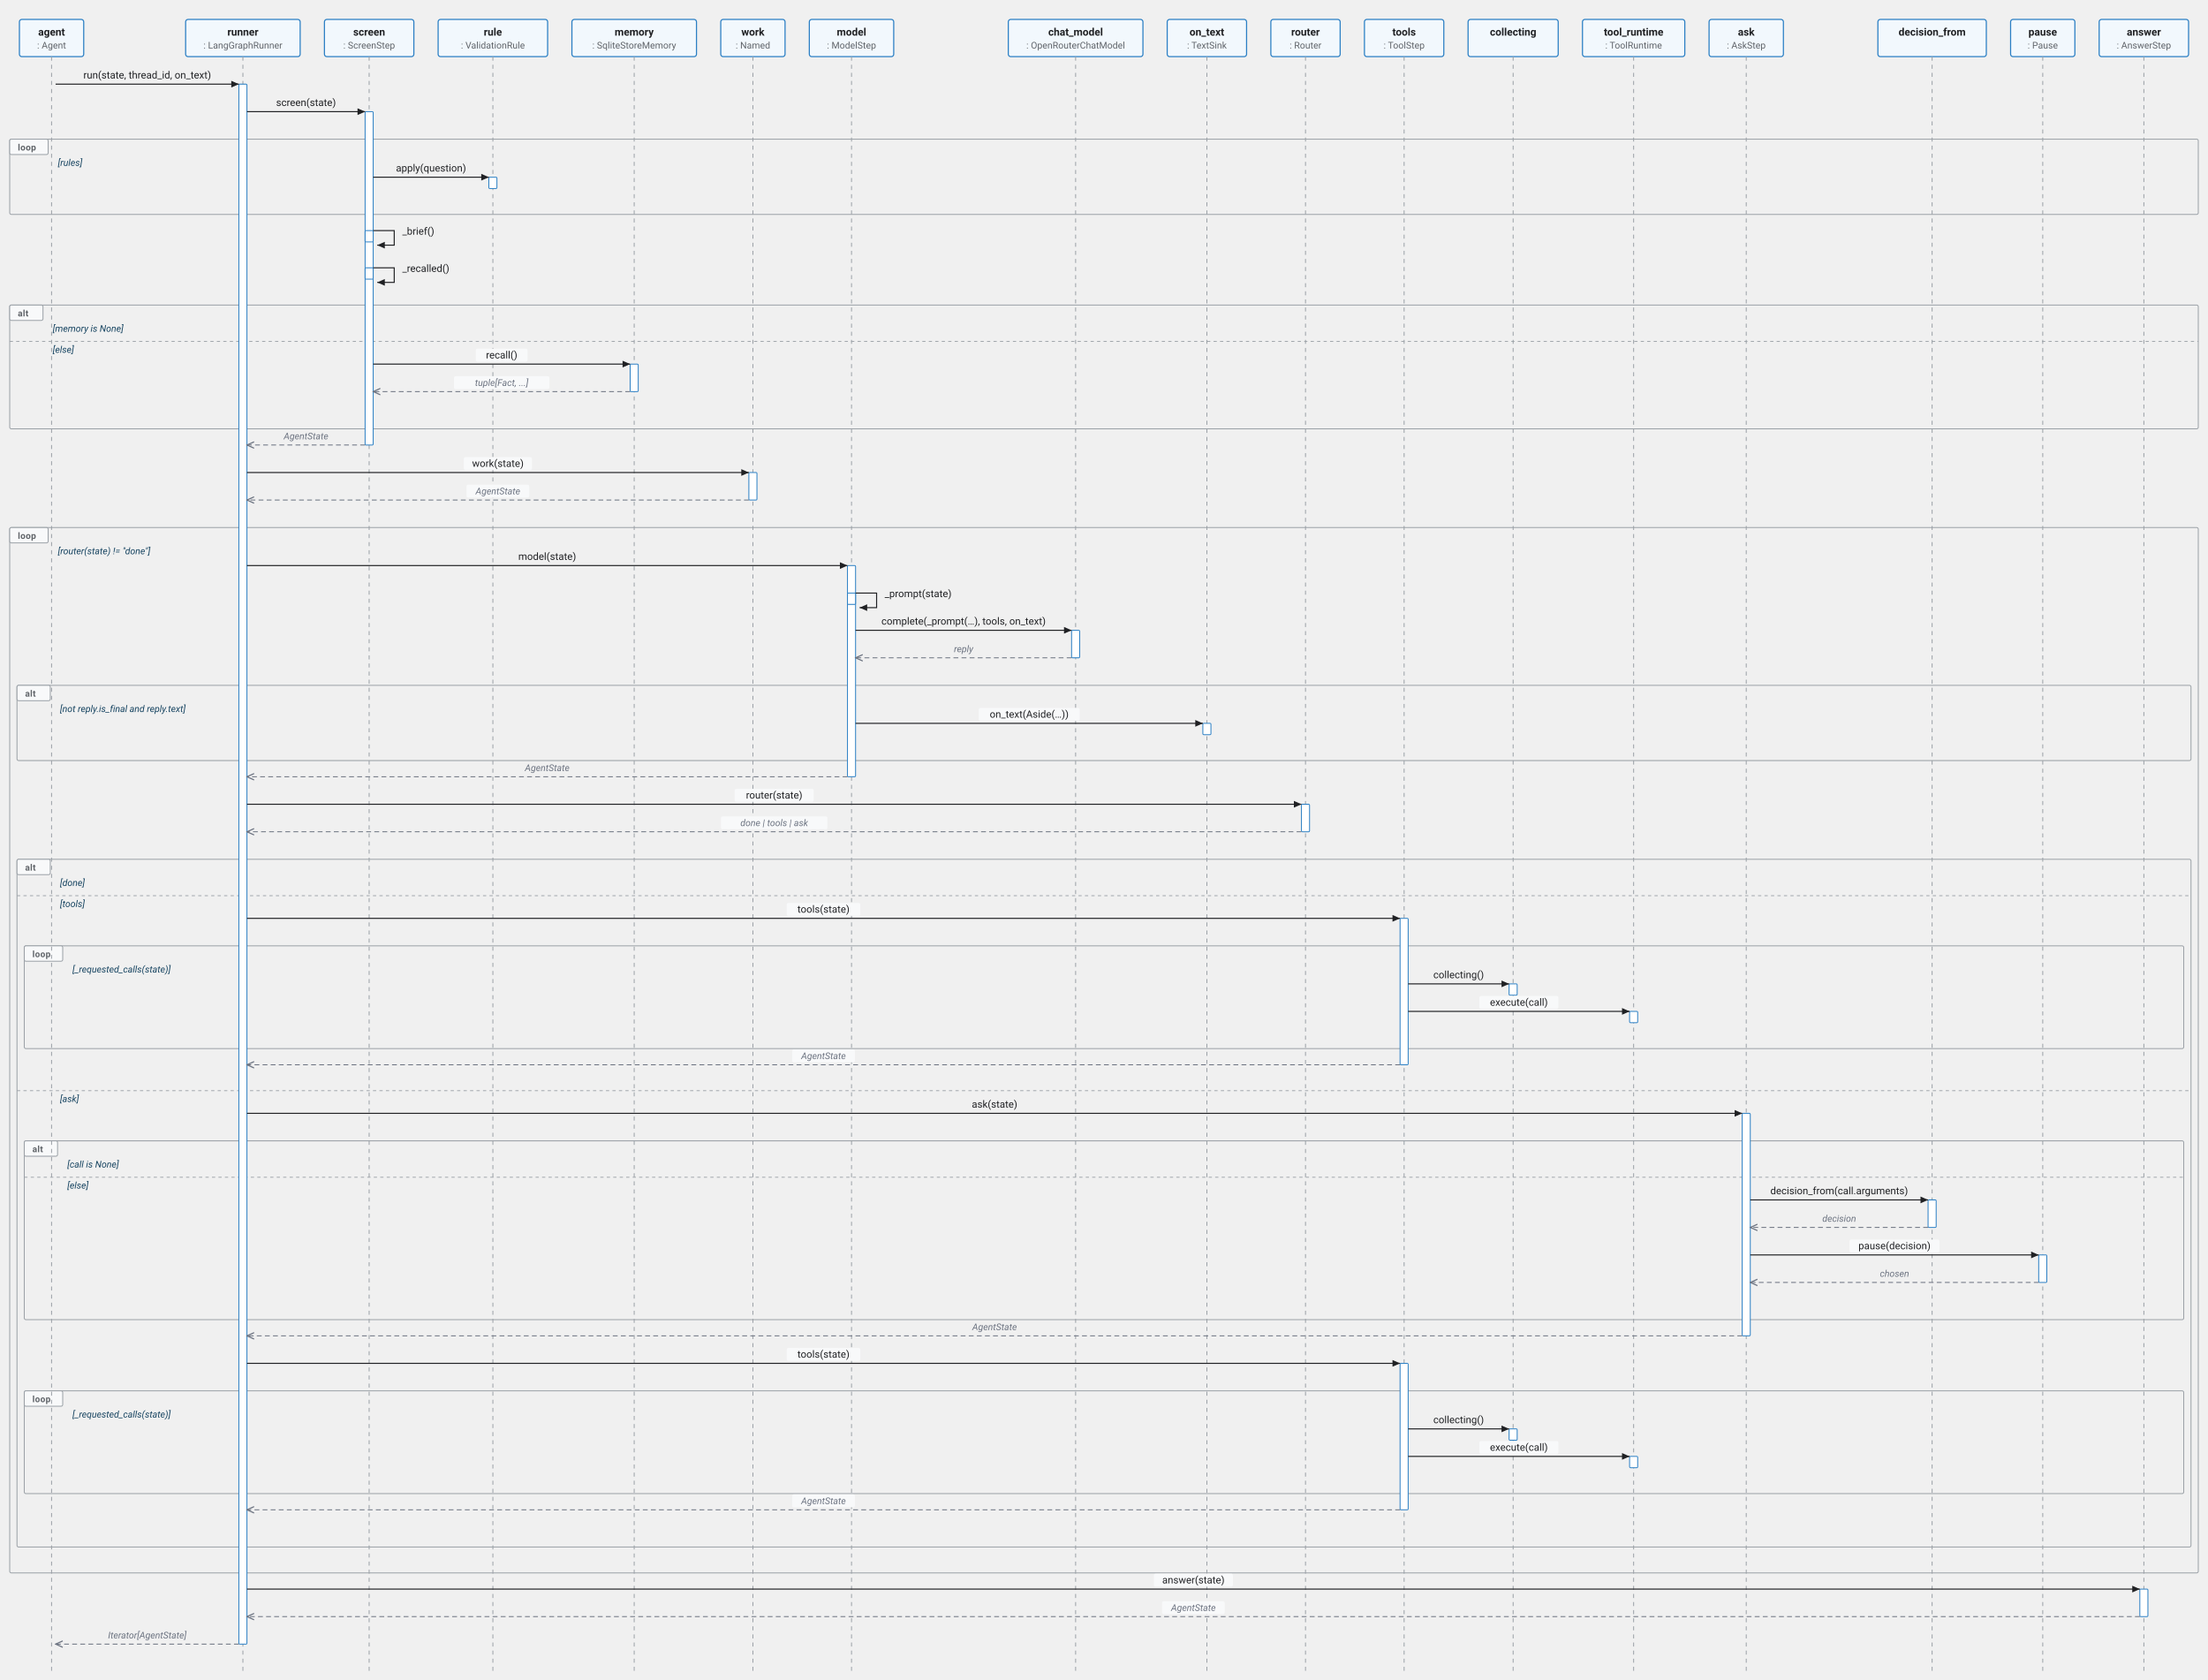
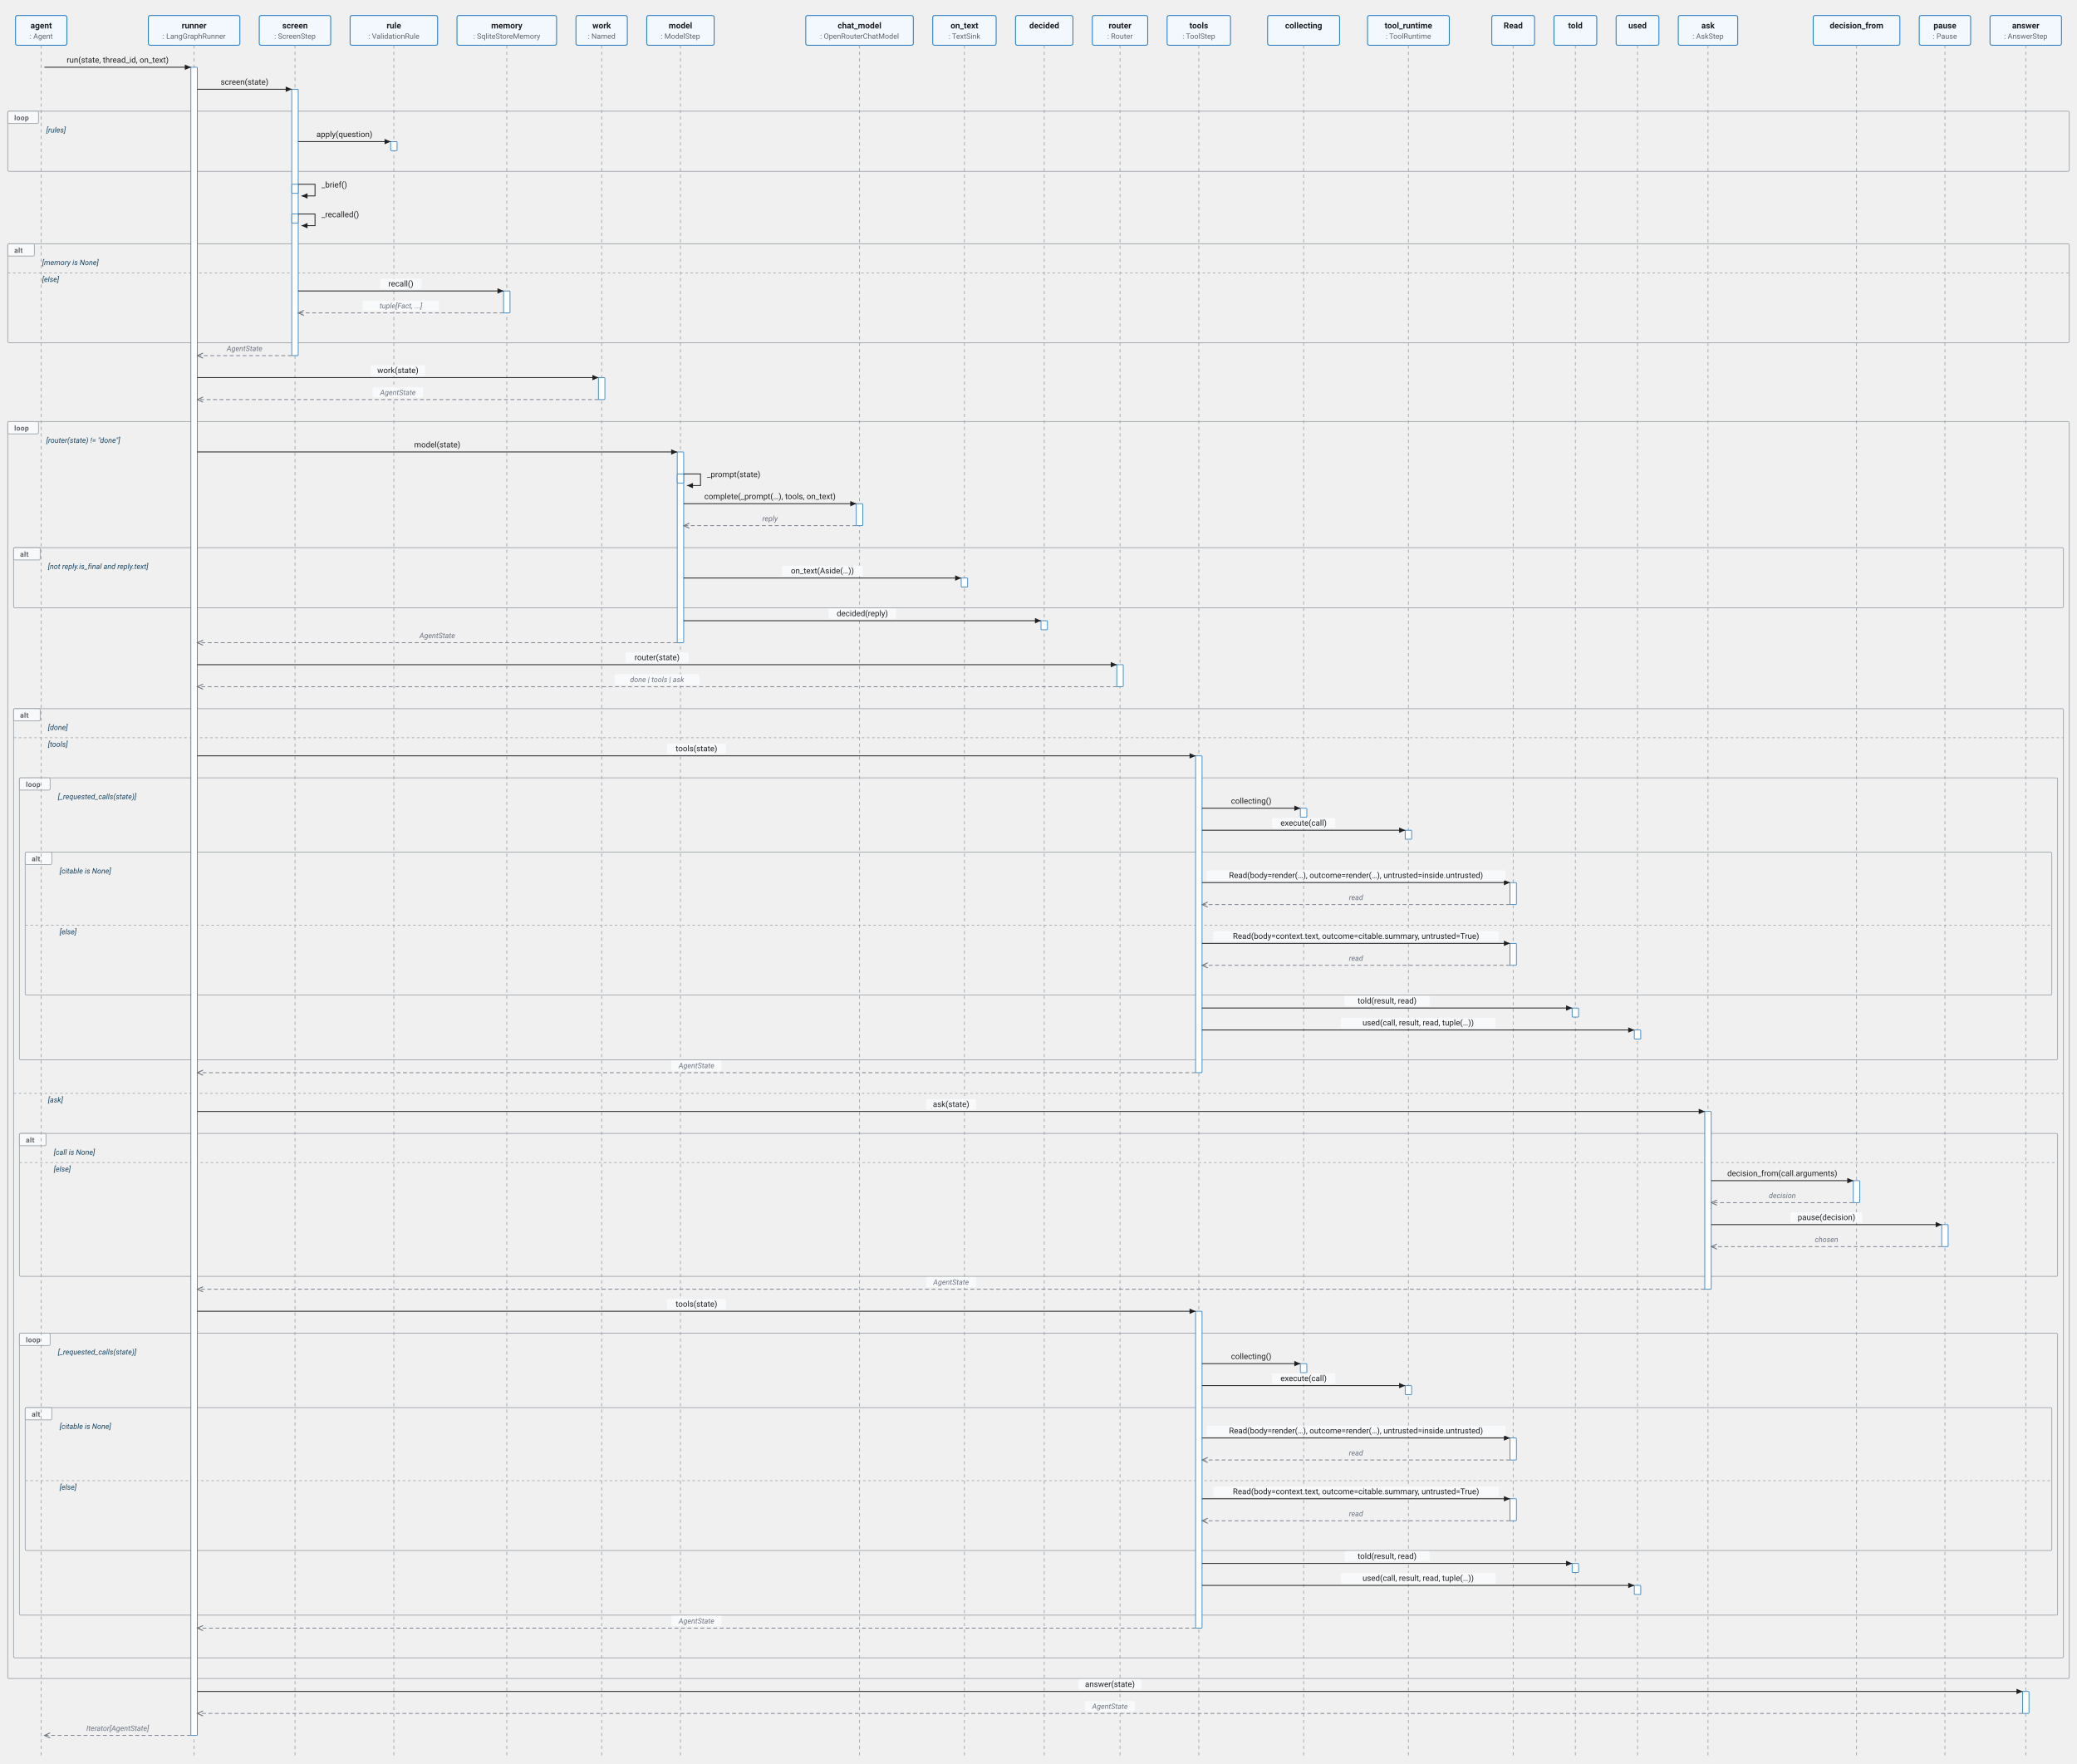
- <svg xmlns="http://www.w3.org/2000/svg" viewBox="0 0 2729.18 2076" width="2729.18" height="2076" role="img" aria-label="A UML sequence diagram of round: 22 messages between agent: Agent, runner: LangGraphRunner, screen: ScreenStep, rule: ValidationRule, memory: SqliteStoreMemory, work: Named, model: ModelStep, chat_model: OpenRouterChatModel, on_text: TextSink, router: Router, tools: ToolStep, collecting, tool_runtime: ToolRuntime, ask: AskStep, decision_from, pause: Pause, answer: AnswerStep. Generated by scripts/gen_session_maps.py.">
+ <svg xmlns="http://www.w3.org/2000/svg" viewBox="0 0 3212.68 2728" width="3212.68" height="2728" role="img" aria-label="A UML sequence diagram of round: 31 messages between agent: Agent, runner: LangGraphRunner, screen: ScreenStep, rule: ValidationRule, memory: SqliteStoreMemory, work: Named, model: ModelStep, chat_model: OpenRouterChatModel, on_text: TextSink, decided, router: Router, tools: ToolStep, collecting, tool_runtime: ToolRuntime, Read, told, used, ask: AskStep, decision_from, pause: Pause, answer: AnswerStep. Generated by scripts/gen_session_maps.py.">
  <style>
    text { font: 13px/1.4 -apple-system, "Segoe UI", Roboto, sans-serif; fill: #202124 }
    .role { font-weight: 600 }
    .kind { font-size: 11.5px; fill: #5f6368 }
    .head { fill: #f2f8fd; stroke: #2b7fc4; stroke-width: 1.4 }
    .life { stroke: #9aa0a6; stroke-width: 1.1; stroke-dasharray: 5 5 }
    .bar { fill: #ffffff; stroke: #2b7fc4; stroke-width: 1.1 }
    .send { stroke: #202124; stroke-width: 1.3; fill: none; marker-end: url(#sent) }
    .back { stroke: #6b7280; stroke-width: 1.1; fill: none;
            stroke-dasharray: 6 4; marker-end: url(#answered) }
    .said { font-size: 12.5px }
    .sheet { fill: #f8f9fa; stroke: none }
    .answer { font-size: 11.5px; fill: #6b7280; font-style: italic }
    .frame { fill: none; stroke: #9aa0a6; stroke-width: 1.1 }
    .tab { fill: #f8f9fa; stroke: #9aa0a6; stroke-width: 1.1 }
    .operator { font-size: 11px; font-weight: 600; fill: #5f6368;
                letter-spacing: .03em }
    .guard { font-size: 11.5px; fill: #14425f; font-style: italic }
    .split { stroke: #9aa0a6; stroke-width: 1; stroke-dasharray: 4 4; fill: none }
    @media (prefers-color-scheme: dark) {
      text { fill: #e8eaed }
      .kind { fill: #9aa0a6 }
      .head { fill: #10283a; stroke: #6fb6ea }
      .bar { fill: #303134; stroke: #6fb6ea }
      .send { stroke: #e8eaed }
      .sheet { fill: #2b2c2f }
      .back { stroke: #bdc1c6 }
      .answer { fill: #bdc1c6 }
      .frame, .split { stroke: #bdc1c6 }
      .tab { fill: #2b2c2f; stroke: #bdc1c6 }
      .operator { fill: #bdc1c6 }
      .guard { fill: #cfe6f7 }
    }
  </style>
  <defs>
    <marker id="sent" viewBox="0 0 10 10" refX="9" refY="5" markerWidth="8" markerHeight="8" orient="auto-start-reverse">
      <path d="M 0 1 L 9 5 L 0 9 z" fill="context-stroke" />
    </marker>
    <marker id="answered" viewBox="0 0 10 10" refX="9" refY="5" markerWidth="9" markerHeight="9" orient="auto-start-reverse">
      <path d="M 0 1 L 9 5 L 0 9" fill="none" stroke="context-stroke" stroke-width="1.4" />
    </marker>
  </defs>
-   <rect x="12" y="172" width="2705.18" height="93" rx="2" class="frame" />
+   <rect x="12" y="172" width="3188.68" height="93" rx="2" class="frame" />
  <rect x="12" y="172" width="47.52" height="19" rx="2" class="tab" />
  <text x="22" y="186" class="operator" text-anchor="start">loop</text>
  <text x="71.52" y="205" class="guard" text-anchor="start">[rules]</text>
-   <rect x="12" y="377" width="2705.18" height="153" rx="2" class="frame" />
+   <rect x="12" y="377" width="3188.68" height="153" rx="2" class="frame" />
  <rect x="12" y="377" width="41.14" height="19" rx="2" class="tab" />
  <text x="22" y="391" class="operator" text-anchor="start">alt</text>
  <text x="65.14" y="410" class="guard" text-anchor="start">[memory is None]</text>
-   <path d="M 12 422 L 2717.18 422" class="split" />
+   <path d="M 12 422 L 3200.68 422" class="split" />
  <text x="65.14" y="436" class="guard" text-anchor="start">[else]</text>
-   <rect x="21" y="847" width="2687.18" height="93" rx="2" class="frame" />
+   <rect x="21" y="847" width="3170.68" height="93" rx="2" class="frame" />
  <rect x="21" y="847" width="41.14" height="19" rx="2" class="tab" />
  <text x="31" y="861" class="operator" text-anchor="start">alt</text>
  <text x="74.14" y="880" class="guard" text-anchor="start">[not reply.is_final and reply.text]</text>
-   <rect x="30" y="1169" width="2669.18" height="127" rx="2" class="frame" />
-   <rect x="30" y="1169" width="47.52" height="19" rx="2" class="tab" />
-   <text x="40" y="1183" class="operator" text-anchor="start">loop</text>
-   <text x="89.52" y="1202" class="guard" text-anchor="start">[_requested_calls(state)]</text>
-   <rect x="30" y="1410" width="2669.18" height="221" rx="2" class="frame" />
-   <rect x="30" y="1410" width="41.14" height="19" rx="2" class="tab" />
-   <text x="40" y="1424" class="operator" text-anchor="start">alt</text>
-   <text x="83.14" y="1443" class="guard" text-anchor="start">[call is None]</text>
-   <path d="M 30 1455 L 2699.18 1455" class="split" />
-   <text x="83.14" y="1469" class="guard" text-anchor="start">[else]</text>
-   <rect x="30" y="1719" width="2669.18" height="127" rx="2" class="frame" />
-   <rect x="30" y="1719" width="47.52" height="19" rx="2" class="tab" />
-   <text x="40" y="1733" class="operator" text-anchor="start">loop</text>
-   <text x="89.52" y="1752" class="guard" text-anchor="start">[_requested_calls(state)]</text>
-   <rect x="21" y="1062" width="2687.18" height="850" rx="2" class="frame" />
-   <rect x="21" y="1062" width="41.14" height="19" rx="2" class="tab" />
-   <text x="31" y="1076" class="operator" text-anchor="start">alt</text>
-   <text x="74.14" y="1095" class="guard" text-anchor="start">[done]</text>
-   <path d="M 21 1107 L 2708.18 1107" class="split" />
-   <text x="74.14" y="1121" class="guard" text-anchor="start">[tools]</text>
-   <path d="M 21 1348 L 2708.18 1348" class="split" />
-   <text x="74.14" y="1362" class="guard" text-anchor="start">[ask]</text>
-   <rect x="12" y="652" width="2705.18" height="1292" rx="2" class="frame" />
+   <rect x="39" y="1318" width="3134.68" height="221" rx="2" class="frame" />
+   <rect x="39" y="1318" width="41.14" height="19" rx="2" class="tab" />
+   <text x="49" y="1332" class="operator" text-anchor="start">alt</text>
+   <text x="92.14" y="1351" class="guard" text-anchor="start">[citable is None]</text>
+   <path d="M 39 1431 L 3173.68 1431" class="split" />
+   <text x="92.14" y="1445" class="guard" text-anchor="start">[else]</text>
+   <rect x="30" y="1203" width="3152.68" height="436" rx="2" class="frame" />
+   <rect x="30" y="1203" width="47.52" height="19" rx="2" class="tab" />
+   <text x="40" y="1217" class="operator" text-anchor="start">loop</text>
+   <text x="89.52" y="1236" class="guard" text-anchor="start">[_requested_calls(state)]</text>
+   <rect x="30" y="1753" width="3152.68" height="221" rx="2" class="frame" />
+   <rect x="30" y="1753" width="41.14" height="19" rx="2" class="tab" />
+   <text x="40" y="1767" class="operator" text-anchor="start">alt</text>
+   <text x="83.14" y="1786" class="guard" text-anchor="start">[call is None]</text>
+   <path d="M 30 1798 L 3182.68 1798" class="split" />
+   <text x="83.14" y="1812" class="guard" text-anchor="start">[else]</text>
+   <rect x="39" y="2177" width="3134.68" height="221" rx="2" class="frame" />
+   <rect x="39" y="2177" width="41.14" height="19" rx="2" class="tab" />
+   <text x="49" y="2191" class="operator" text-anchor="start">alt</text>
+   <text x="92.14" y="2210" class="guard" text-anchor="start">[citable is None]</text>
+   <path d="M 39 2290 L 3173.68 2290" class="split" />
+   <text x="92.14" y="2304" class="guard" text-anchor="start">[else]</text>
+   <rect x="30" y="2062" width="3152.68" height="436" rx="2" class="frame" />
+   <rect x="30" y="2062" width="47.52" height="19" rx="2" class="tab" />
+   <text x="40" y="2076" class="operator" text-anchor="start">loop</text>
+   <text x="89.52" y="2095" class="guard" text-anchor="start">[_requested_calls(state)]</text>
+   <rect x="21" y="1096" width="3170.68" height="1468" rx="2" class="frame" />
+   <rect x="21" y="1096" width="41.14" height="19" rx="2" class="tab" />
+   <text x="31" y="1110" class="operator" text-anchor="start">alt</text>
+   <text x="74.14" y="1129" class="guard" text-anchor="start">[done]</text>
+   <path d="M 21 1141 L 3191.68 1141" class="split" />
+   <text x="74.14" y="1155" class="guard" text-anchor="start">[tools]</text>
+   <path d="M 21 1691 L 3191.68 1691" class="split" />
+   <text x="74.14" y="1705" class="guard" text-anchor="start">[ask]</text>
+   <rect x="12" y="652" width="3188.68" height="1944" rx="2" class="frame" />
  <rect x="12" y="652" width="47.52" height="19" rx="2" class="tab" />
  <text x="22" y="666" class="operator" text-anchor="start">loop</text>
  <text x="71.52" y="685" class="guard" text-anchor="start">[router(state) != "done"]</text>
  <rect x="24" y="24" width="79.47" height="46" rx="3" class="head" />
  <text x="63.735" y="44" class="role" text-anchor="middle">agent</text>
  <text x="63.735" y="60" class="kind" text-anchor="middle">: Agent</text>
-   <path d="M 63.735 70 L 63.735 2066" class="life" />
+   <path d="M 63.735 70 L 63.735 2718" class="life" />
  <rect x="229.45" y="24" width="141.57" height="46" rx="3" class="head" />
  <text x="300.235" y="44" class="role" text-anchor="middle">runner</text>
  <text x="300.235" y="60" class="kind" text-anchor="middle">: LangGraphRunner</text>
-   <path d="M 300.235 70 L 300.235 2066" class="life" />
+   <path d="M 300.235 70 L 300.235 2718" class="life" />
  <rect x="401.02" y="24" width="110.52" height="46" rx="3" class="head" />
  <text x="456.28" y="44" class="role" text-anchor="middle">screen</text>
  <text x="456.28" y="60" class="kind" text-anchor="middle">: ScreenStep</text>
-   <path d="M 456.28 70 L 456.28 2066" class="life" />
+   <path d="M 456.28 70 L 456.28 2718" class="life" />
  <rect x="541.54" y="24" width="135.36" height="46" rx="3" class="head" />
  <text x="609.22" y="44" class="role" text-anchor="middle">rule</text>
  <text x="609.22" y="60" class="kind" text-anchor="middle">: ValidationRule</text>
-   <path d="M 609.22 70 L 609.22 2066" class="life" />
+   <path d="M 609.22 70 L 609.22 2718" class="life" />
  <rect x="706.9" y="24" width="153.99" height="46" rx="3" class="head" />
  <text x="783.895" y="44" class="role" text-anchor="middle">memory</text>
  <text x="783.895" y="60" class="kind" text-anchor="middle">: SqliteStoreMemory</text>
-   <path d="M 783.895 70 L 783.895 2066" class="life" />
+   <path d="M 783.895 70 L 783.895 2718" class="life" />
  <rect x="890.89" y="24" width="79.47" height="46" rx="3" class="head" />
  <text x="930.625" y="44" class="role" text-anchor="middle">work</text>
  <text x="930.625" y="60" class="kind" text-anchor="middle">: Named</text>
-   <path d="M 930.625 70 L 930.625 2066" class="life" />
+   <path d="M 930.625 70 L 930.625 2718" class="life" />
  <rect x="1000.36" y="24" width="104.31" height="46" rx="3" class="head" />
  <text x="1052.52" y="44" class="role" text-anchor="middle">model</text>
  <text x="1052.52" y="60" class="kind" text-anchor="middle">: ModelStep</text>
-   <path d="M 1052.52 70 L 1052.52 2066" class="life" />
+   <path d="M 1052.52 70 L 1052.52 2718" class="life" />
  <rect x="1246.31" y="24" width="166.41" height="46" rx="3" class="head" />
  <text x="1329.52" y="44" class="role" text-anchor="middle">chat_model</text>
  <text x="1329.52" y="60" class="kind" text-anchor="middle">: OpenRouterChatModel</text>
-   <path d="M 1329.52 70 L 1329.52 2066" class="life" />
+   <path d="M 1329.52 70 L 1329.52 2718" class="life" />
  <rect x="1442.72" y="24" width="98.1" height="46" rx="3" class="head" />
  <text x="1491.77" y="44" class="role" text-anchor="middle">on_text</text>
  <text x="1491.77" y="60" class="kind" text-anchor="middle">: TextSink</text>
-   <path d="M 1491.77 70 L 1491.77 2066" class="life" />
-   <rect x="1570.82" y="24" width="85.68" height="46" rx="3" class="head" />
-   <text x="1613.66" y="44" class="role" text-anchor="middle">router</text>
-   <text x="1613.66" y="60" class="kind" text-anchor="middle">: Router</text>
-   <path d="M 1613.66 70 L 1613.66 2066" class="life" />
-   <rect x="1686.5" y="24" width="98.1" height="46" rx="3" class="head" />
-   <text x="1735.55" y="44" class="role" text-anchor="middle">tools</text>
-   <text x="1735.55" y="60" class="kind" text-anchor="middle">: ToolStep</text>
-   <path d="M 1735.55 70 L 1735.55 2066" class="life" />
-   <rect x="1814.6" y="24" width="111.4" height="46" rx="3" class="head" />
-   <text x="1870.3" y="44" class="role" text-anchor="middle">collecting</text>
-   <path d="M 1870.3 70 L 1870.3 2066" class="life" />
-   <rect x="1956" y="24" width="126.48" height="46" rx="3" class="head" />
-   <text x="2019.24" y="44" class="role" text-anchor="middle">tool_runtime</text>
-   <text x="2019.24" y="60" class="kind" text-anchor="middle">: ToolRuntime</text>
-   <path d="M 2019.24 70 L 2019.24 2066" class="life" />
-   <rect x="2112.48" y="24" width="91.89" height="46" rx="3" class="head" />
-   <text x="2158.43" y="44" class="role" text-anchor="middle">ask</text>
-   <text x="2158.43" y="60" class="kind" text-anchor="middle">: AskStep</text>
-   <path d="M 2158.43 70 L 2158.43 2066" class="life" />
-   <rect x="2321.16" y="24" width="134.02" height="46" rx="3" class="head" />
-   <text x="2388.18" y="44" class="role" text-anchor="middle">decision_from</text>
-   <path d="M 2388.18 70 L 2388.18 2066" class="life" />
-   <rect x="2485.18" y="24" width="79.47" height="46" rx="3" class="head" />
-   <text x="2524.92" y="44" class="role" text-anchor="middle">pause</text>
-   <text x="2524.92" y="60" class="kind" text-anchor="middle">: Pause</text>
-   <path d="M 2524.92 70 L 2524.92 2066" class="life" />
-   <rect x="2594.65" y="24" width="110.52" height="46" rx="3" class="head" />
-   <text x="2649.91" y="44" class="role" text-anchor="middle">answer</text>
-   <text x="2649.91" y="60" class="kind" text-anchor="middle">: AnswerStep</text>
-   <path d="M 2649.91 70 L 2649.91 2066" class="life" />
+   <path d="M 1491.77 70 L 1491.77 2718" class="life" />
+   <rect x="1570.82" y="24" width="88.78" height="46" rx="3" class="head" />
+   <text x="1615.21" y="44" class="role" text-anchor="middle">decided</text>
+   <path d="M 1615.21 70 L 1615.21 2718" class="life" />
+   <rect x="1689.6" y="24" width="85.68" height="46" rx="3" class="head" />
+   <text x="1732.44" y="44" class="role" text-anchor="middle">router</text>
+   <text x="1732.44" y="60" class="kind" text-anchor="middle">: Router</text>
+   <path d="M 1732.44 70 L 1732.44 2718" class="life" />
+   <rect x="1805.28" y="24" width="98.1" height="46" rx="3" class="head" />
+   <text x="1854.33" y="44" class="role" text-anchor="middle">tools</text>
+   <text x="1854.33" y="60" class="kind" text-anchor="middle">: ToolStep</text>
+   <path d="M 1854.33 70 L 1854.33 2718" class="life" />
+   <rect x="1960.71" y="24" width="111.4" height="46" rx="3" class="head" />
+   <text x="2016.41" y="44" class="role" text-anchor="middle">collecting</text>
+   <path d="M 2016.41 70 L 2016.41 2718" class="life" />
+   <rect x="2115.26" y="24" width="126.48" height="46" rx="3" class="head" />
+   <text x="2178.5" y="44" class="role" text-anchor="middle">tool_runtime</text>
+   <text x="2178.5" y="60" class="kind" text-anchor="middle">: ToolRuntime</text>
+   <path d="M 2178.5 70 L 2178.5 2718" class="life" />
+   <rect x="2307.5" y="24" width="66.16" height="46" rx="3" class="head" />
+   <text x="2340.58" y="44" class="role" text-anchor="middle">Read</text>
+   <path d="M 2340.58 70 L 2340.58 2718" class="life" />
+   <rect x="2403.66" y="24" width="66.16" height="46" rx="3" class="head" />
+   <text x="2436.74" y="44" class="role" text-anchor="middle">told</text>
+   <path d="M 2436.74 70 L 2436.74 2718" class="life" />
+   <rect x="2499.82" y="24" width="66.16" height="46" rx="3" class="head" />
+   <text x="2532.9" y="44" class="role" text-anchor="middle">used</text>
+   <path d="M 2532.9 70 L 2532.9 2718" class="life" />
+   <rect x="2595.98" y="24" width="91.89" height="46" rx="3" class="head" />
+   <text x="2641.93" y="44" class="role" text-anchor="middle">ask</text>
+   <text x="2641.93" y="60" class="kind" text-anchor="middle">: AskStep</text>
+   <path d="M 2641.93 70 L 2641.93 2718" class="life" />
+   <rect x="2804.66" y="24" width="134.02" height="46" rx="3" class="head" />
+   <text x="2871.68" y="44" class="role" text-anchor="middle">decision_from</text>
+   <path d="M 2871.68 70 L 2871.68 2718" class="life" />
+   <rect x="2968.68" y="24" width="79.47" height="46" rx="3" class="head" />
+   <text x="3008.42" y="44" class="role" text-anchor="middle">pause</text>
+   <text x="3008.42" y="60" class="kind" text-anchor="middle">: Pause</text>
+   <path d="M 3008.42 70 L 3008.42 2718" class="life" />
+   <rect x="3078.15" y="24" width="110.52" height="46" rx="3" class="head" />
+   <text x="3133.41" y="44" class="role" text-anchor="middle">answer</text>
+   <text x="3133.41" y="60" class="kind" text-anchor="middle">: AnswerStep</text>
+   <path d="M 3133.41 70 L 3133.41 2718" class="life" />
  <rect x="778.895" y="450" width="10" height="34" rx="1" class="bar" />
  <rect x="451.28" y="138" width="10" height="412" rx="1" class="bar" />
  <rect x="925.625" y="584" width="10" height="34" rx="1" class="bar" />
  <rect x="1324.52" y="779" width="10" height="34" rx="1" class="bar" />
-   <rect x="1047.52" y="699" width="10" height="261" rx="1" class="bar" />
-   <rect x="1608.66" y="994" width="10" height="34" rx="1" class="bar" />
-   <rect x="1730.55" y="1135" width="10" height="181" rx="1" class="bar" />
-   <rect x="2383.18" y="1483" width="10" height="34" rx="1" class="bar" />
-   <rect x="2519.92" y="1551" width="10" height="34" rx="1" class="bar" />
-   <rect x="2153.43" y="1376" width="10" height="275" rx="1" class="bar" />
-   <rect x="1730.55" y="1685" width="10" height="181" rx="1" class="bar" />
-   <rect x="2644.91" y="1964" width="10" height="34" rx="1" class="bar" />
-   <rect x="295.235" y="104" width="10" height="1928" rx="1" class="bar" />
+   <rect x="1047.52" y="699" width="10" height="295" rx="1" class="bar" />
+   <rect x="1727.44" y="1028" width="10" height="34" rx="1" class="bar" />
+   <rect x="2335.58" y="1365" width="10" height="34" rx="1" class="bar" />
+   <rect x="2335.58" y="1459" width="10" height="34" rx="1" class="bar" />
+   <rect x="1849.33" y="1169" width="10" height="490" rx="1" class="bar" />
+   <rect x="2866.68" y="1826" width="10" height="34" rx="1" class="bar" />
+   <rect x="3003.42" y="1894" width="10" height="34" rx="1" class="bar" />
+   <rect x="2636.93" y="1719" width="10" height="275" rx="1" class="bar" />
+   <rect x="2335.58" y="2224" width="10" height="34" rx="1" class="bar" />
+   <rect x="2335.58" y="2318" width="10" height="34" rx="1" class="bar" />
+   <rect x="1849.33" y="2028" width="10" height="490" rx="1" class="bar" />
+   <rect x="3128.41" y="2616" width="10" height="34" rx="1" class="bar" />
+   <rect x="295.235" y="104" width="10" height="2580" rx="1" class="bar" />
  <rect x="604.22" y="219" width="10" height="14" rx="1" class="bar" />
  <rect x="451.28" y="285" width="10" height="14" rx="1" class="bar" />
  <rect x="451.28" y="331" width="10" height="14" rx="1" class="bar" />
  <rect x="1047.52" y="733" width="10" height="14" rx="1" class="bar" />
  <rect x="1486.77" y="894" width="10" height="14" rx="1" class="bar" />
-   <rect x="1865.3" y="1216" width="10" height="14" rx="1" class="bar" />
-   <rect x="2014.24" y="1250" width="10" height="14" rx="1" class="bar" />
-   <rect x="1865.3" y="1766" width="10" height="14" rx="1" class="bar" />
-   <rect x="2014.24" y="1800" width="10" height="14" rx="1" class="bar" />
+   <rect x="1610.21" y="960" width="10" height="14" rx="1" class="bar" />
+   <rect x="2011.41" y="1250" width="10" height="14" rx="1" class="bar" />
+   <rect x="2173.5" y="1284" width="10" height="14" rx="1" class="bar" />
+   <rect x="2431.74" y="1559" width="10" height="14" rx="1" class="bar" />
+   <rect x="2527.9" y="1593" width="10" height="14" rx="1" class="bar" />
+   <rect x="2011.41" y="2109" width="10" height="14" rx="1" class="bar" />
+   <rect x="2173.5" y="2143" width="10" height="14" rx="1" class="bar" />
+   <rect x="2431.74" y="2418" width="10" height="14" rx="1" class="bar" />
+   <rect x="2527.9" y="2452" width="10" height="14" rx="1" class="bar" />
  <path d="M 68.735 104 L 295.235 104" class="send" />
  <text x="181.985" y="97" class="said" text-anchor="middle">run(state, thread_id, on_text)</text>
  <path d="M 305.235 138 L 451.28 138" class="send" />
  <text x="378.258" y="131" class="said" text-anchor="middle">screen(state)</text>
  <path d="M 461.28 219 L 604.22 219" class="send" />
  <text x="532.75" y="212" class="said" text-anchor="middle">apply(question)</text>
  <path d="M 461.28 285 L 487.28 285 L 487.28 303 L 466.28 303" class="send" />
  <text x="497.28" y="290" class="said" text-anchor="start">_brief()</text>
  <path d="M 461.28 331 L 487.28 331 L 487.28 349 L 466.28 349" class="send" />
  <text x="497.28" y="336" class="said" text-anchor="start">_recalled()</text>
  <path d="M 461.28 450 L 778.895 450" class="send" />
  <rect x="588.087" y="431" width="64" height="16" rx="2" class="sheet" />
  <text x="620.087" y="443" class="said" text-anchor="middle">recall()</text>
  <path d="M 778.895 484 L 461.28 484" class="back" />
  <rect x="561.087" y="465" width="118" height="16" rx="2" class="sheet" />
  <text x="620.087" y="477" class="answer" text-anchor="middle">tuple[Fact, ...]</text>
  <path d="M 451.28 550 L 305.235 550" class="back" />
  <text x="378.258" y="543" class="answer" text-anchor="middle">AgentState</text>
  <path d="M 305.235 584 L 925.625 584" class="send" />
  <rect x="573.305" y="565" width="84.25" height="16" rx="2" class="sheet" />
  <text x="615.43" y="577" class="said" text-anchor="middle">work(state)</text>
  <path d="M 925.625 618 L 305.235 618" class="back" />
  <rect x="576.68" y="599" width="77.5" height="16" rx="2" class="sheet" />
  <text x="615.43" y="611" class="answer" text-anchor="middle">AgentState</text>
  <path d="M 305.235 699 L 1047.52 699" class="send" />
  <text x="676.375" y="692" class="said" text-anchor="middle">model(state)</text>
  <path d="M 1057.52 733 L 1083.52 733 L 1083.52 751 L 1062.52 751" class="send" />
  <text x="1093.52" y="738" class="said" text-anchor="start">_prompt(state)</text>
  <path d="M 1057.52 779 L 1324.52 779" class="send" />
  <text x="1191.02" y="772" class="said" text-anchor="middle">complete(_prompt(…), tools, on_text)</text>
  <path d="M 1324.52 813 L 1057.52 813" class="back" />
  <text x="1191.02" y="806" class="answer" text-anchor="middle">reply</text>
  <path d="M 1057.52 894 L 1486.77 894" class="send" />
  <rect x="1209.77" y="875" width="124.75" height="16" rx="2" class="sheet" />
  <text x="1272.14" y="887" class="said" text-anchor="middle">on_text(Aside(…))</text>
-   <path d="M 1047.52 960 L 305.235 960" class="back" />
-   <text x="676.375" y="953" class="answer" text-anchor="middle">AgentState</text>
-   <path d="M 305.235 994 L 1608.66 994" class="send" />
-   <rect x="908.072" y="975" width="97.75" height="16" rx="2" class="sheet" />
-   <text x="956.947" y="987" class="said" text-anchor="middle">router(state)</text>
-   <path d="M 1608.66 1028 L 305.235 1028" class="back" />
-   <rect x="891.197" y="1009" width="131.5" height="16" rx="2" class="sheet" />
-   <text x="956.947" y="1021" class="answer" text-anchor="middle">done | tools | ask</text>
-   <path d="M 305.235 1135 L 1730.55 1135" class="send" />
-   <rect x="972.393" y="1116" width="91" height="16" rx="2" class="sheet" />
-   <text x="1017.89" y="1128" class="said" text-anchor="middle">tools(state)</text>
-   <path d="M 1740.55 1216 L 1865.3 1216" class="send" />
-   <text x="1802.93" y="1209" class="said" text-anchor="middle">collecting()</text>
-   <path d="M 1740.55 1250 L 2014.24 1250" class="send" />
-   <rect x="1828.52" y="1231" width="97.75" height="16" rx="2" class="sheet" />
-   <text x="1877.4" y="1243" class="said" text-anchor="middle">execute(call)</text>
-   <path d="M 1730.55 1316 L 305.235 1316" class="back" />
-   <rect x="979.143" y="1297" width="77.5" height="16" rx="2" class="sheet" />
-   <text x="1017.89" y="1309" class="answer" text-anchor="middle">AgentState</text>
-   <path d="M 305.235 1376 L 2153.43 1376" class="send" />
-   <text x="1229.33" y="1369" class="said" text-anchor="middle">ask(state)</text>
-   <path d="M 2163.43 1483 L 2383.18 1483" class="send" />
-   <text x="2273.3" y="1476" class="said" text-anchor="middle">decision_from(call.arguments)</text>
-   <path d="M 2383.18 1517 L 2163.43 1517" class="back" />
-   <text x="2273.3" y="1510" class="answer" text-anchor="middle">decision</text>
-   <path d="M 2163.43 1551 L 2519.92 1551" class="send" />
-   <rect x="2286.05" y="1532" width="111.25" height="16" rx="2" class="sheet" />
-   <text x="2341.67" y="1544" class="said" text-anchor="middle">pause(decision)</text>
-   <path d="M 2519.92 1585 L 2163.43 1585" class="back" />
-   <text x="2341.67" y="1578" class="answer" text-anchor="middle">chosen</text>
-   <path d="M 2153.43 1651 L 305.235 1651" class="back" />
-   <text x="1229.33" y="1644" class="answer" text-anchor="middle">AgentState</text>
-   <path d="M 305.235 1685 L 1730.55 1685" class="send" />
-   <rect x="972.393" y="1666" width="91" height="16" rx="2" class="sheet" />
-   <text x="1017.89" y="1678" class="said" text-anchor="middle">tools(state)</text>
-   <path d="M 1740.55 1766 L 1865.3 1766" class="send" />
-   <text x="1802.93" y="1759" class="said" text-anchor="middle">collecting()</text>
-   <path d="M 1740.55 1800 L 2014.24 1800" class="send" />
-   <rect x="1828.52" y="1781" width="97.75" height="16" rx="2" class="sheet" />
-   <text x="1877.4" y="1793" class="said" text-anchor="middle">execute(call)</text>
-   <path d="M 1730.55 1866 L 305.235 1866" class="back" />
-   <rect x="979.143" y="1847" width="77.5" height="16" rx="2" class="sheet" />
-   <text x="1017.89" y="1859" class="answer" text-anchor="middle">AgentState</text>
-   <path d="M 305.235 1964 L 2644.91 1964" class="send" />
-   <rect x="1426.2" y="1945" width="97.75" height="16" rx="2" class="sheet" />
-   <text x="1475.08" y="1957" class="said" text-anchor="middle">answer(state)</text>
-   <path d="M 2644.91 1998 L 305.235 1998" class="back" />
-   <rect x="1436.33" y="1979" width="77.5" height="16" rx="2" class="sheet" />
-   <text x="1475.08" y="1991" class="answer" text-anchor="middle">AgentState</text>
-   <path d="M 295.235 2032 L 68.735 2032" class="back" />
-   <text x="181.985" y="2025" class="answer" text-anchor="middle">Iterator[AgentState]</text>
+   <path d="M 1057.52 960 L 1610.21 960" class="send" />
+   <rect x="1281.61" y="941" width="104.5" height="16" rx="2" class="sheet" />
+   <text x="1333.86" y="953" class="said" text-anchor="middle">decided(reply)</text>
+   <path d="M 1047.52 994 L 305.235 994" class="back" />
+   <text x="676.375" y="987" class="answer" text-anchor="middle">AgentState</text>
+   <path d="M 305.235 1028 L 1727.44 1028" class="send" />
+   <rect x="967.463" y="1009" width="97.75" height="16" rx="2" class="sheet" />
+   <text x="1016.34" y="1021" class="said" text-anchor="middle">router(state)</text>
+   <path d="M 1727.44 1062 L 305.235 1062" class="back" />
+   <rect x="950.588" y="1043" width="131.5" height="16" rx="2" class="sheet" />
+   <text x="1016.34" y="1055" class="answer" text-anchor="middle">done | tools | ask</text>
+   <path d="M 305.235 1169 L 1849.33 1169" class="send" />
+   <rect x="1031.78" y="1150" width="91" height="16" rx="2" class="sheet" />
+   <text x="1077.28" y="1162" class="said" text-anchor="middle">tools(state)</text>
+   <path d="M 1859.33 1250 L 2011.41 1250" class="send" />
+   <text x="1935.37" y="1243" class="said" text-anchor="middle">collecting()</text>
+   <path d="M 1859.33 1284 L 2173.5 1284" class="send" />
+   <rect x="1967.54" y="1265" width="97.75" height="16" rx="2" class="sheet" />
+   <text x="2016.41" y="1277" class="said" text-anchor="middle">execute(call)</text>
+   <path d="M 1859.33 1365 L 2335.58 1365" class="send" />
+   <rect x="1866.33" y="1346" width="462.25" height="16" rx="2" class="sheet" />
+   <text x="2097.46" y="1358" class="said" text-anchor="middle">Read(body=render(…), outcome=render(…), untrusted=inside.untrusted)</text>
+   <path d="M 2335.58 1399 L 1859.33 1399" class="back" />
+   <text x="2097.46" y="1392" class="answer" text-anchor="middle">read</text>
+   <path d="M 1859.33 1459 L 2335.58 1459" class="send" />
+   <rect x="1876.46" y="1440" width="442" height="16" rx="2" class="sheet" />
+   <text x="2097.46" y="1452" class="said" text-anchor="middle">Read(body=context.text, outcome=citable.summary, untrusted=True)</text>
+   <path d="M 2335.58 1493 L 1859.33 1493" class="back" />
+   <text x="2097.46" y="1486" class="answer" text-anchor="middle">read</text>
+   <path d="M 1859.33 1559 L 2431.74 1559" class="send" />
+   <rect x="2079.79" y="1540" width="131.5" height="16" rx="2" class="sheet" />
+   <text x="2145.54" y="1552" class="said" text-anchor="middle">told(result, read)</text>
+   <path d="M 1859.33 1593 L 2527.9 1593" class="send" />
+   <rect x="2073.87" y="1574" width="239.5" height="16" rx="2" class="sheet" />
+   <text x="2193.62" y="1586" class="said" text-anchor="middle">used(call, result, read, tuple(…))</text>
+   <path d="M 1849.33 1659 L 305.235 1659" class="back" />
+   <rect x="1038.53" y="1640" width="77.5" height="16" rx="2" class="sheet" />
+   <text x="1077.28" y="1652" class="answer" text-anchor="middle">AgentState</text>
+   <path d="M 305.235 1719 L 2636.93 1719" class="send" />
+   <rect x="1432.33" y="1700" width="77.5" height="16" rx="2" class="sheet" />
+   <text x="1471.08" y="1712" class="said" text-anchor="middle">ask(state)</text>
+   <path d="M 2646.93 1826 L 2866.68 1826" class="send" />
+   <text x="2756.8" y="1819" class="said" text-anchor="middle">decision_from(call.arguments)</text>
+   <path d="M 2866.68 1860 L 2646.93 1860" class="back" />
+   <text x="2756.8" y="1853" class="answer" text-anchor="middle">decision</text>
+   <path d="M 2646.93 1894 L 3003.42 1894" class="send" />
+   <rect x="2769.55" y="1875" width="111.25" height="16" rx="2" class="sheet" />
+   <text x="2825.17" y="1887" class="said" text-anchor="middle">pause(decision)</text>
+   <path d="M 3003.42 1928 L 2646.93 1928" class="back" />
+   <text x="2825.17" y="1921" class="answer" text-anchor="middle">chosen</text>
+   <path d="M 2636.93 1994 L 305.235 1994" class="back" />
+   <rect x="1432.33" y="1975" width="77.5" height="16" rx="2" class="sheet" />
+   <text x="1471.08" y="1987" class="answer" text-anchor="middle">AgentState</text>
+   <path d="M 305.235 2028 L 1849.33 2028" class="send" />
+   <rect x="1031.78" y="2009" width="91" height="16" rx="2" class="sheet" />
+   <text x="1077.28" y="2021" class="said" text-anchor="middle">tools(state)</text>
+   <path d="M 1859.33 2109 L 2011.41 2109" class="send" />
+   <text x="1935.37" y="2102" class="said" text-anchor="middle">collecting()</text>
+   <path d="M 1859.33 2143 L 2173.5 2143" class="send" />
+   <rect x="1967.54" y="2124" width="97.75" height="16" rx="2" class="sheet" />
+   <text x="2016.41" y="2136" class="said" text-anchor="middle">execute(call)</text>
+   <path d="M 1859.33 2224 L 2335.58 2224" class="send" />
+   <rect x="1866.33" y="2205" width="462.25" height="16" rx="2" class="sheet" />
+   <text x="2097.46" y="2217" class="said" text-anchor="middle">Read(body=render(…), outcome=render(…), untrusted=inside.untrusted)</text>
+   <path d="M 2335.58 2258 L 1859.33 2258" class="back" />
+   <text x="2097.46" y="2251" class="answer" text-anchor="middle">read</text>
+   <path d="M 1859.33 2318 L 2335.58 2318" class="send" />
+   <rect x="1876.46" y="2299" width="442" height="16" rx="2" class="sheet" />
+   <text x="2097.46" y="2311" class="said" text-anchor="middle">Read(body=context.text, outcome=citable.summary, untrusted=True)</text>
+   <path d="M 2335.58 2352 L 1859.33 2352" class="back" />
+   <text x="2097.46" y="2345" class="answer" text-anchor="middle">read</text>
+   <path d="M 1859.33 2418 L 2431.74 2418" class="send" />
+   <rect x="2079.79" y="2399" width="131.5" height="16" rx="2" class="sheet" />
+   <text x="2145.54" y="2411" class="said" text-anchor="middle">told(result, read)</text>
+   <path d="M 1859.33 2452 L 2527.9 2452" class="send" />
+   <rect x="2073.87" y="2433" width="239.5" height="16" rx="2" class="sheet" />
+   <text x="2193.62" y="2445" class="said" text-anchor="middle">used(call, result, read, tuple(…))</text>
+   <path d="M 1849.33 2518 L 305.235 2518" class="back" />
+   <rect x="1038.53" y="2499" width="77.5" height="16" rx="2" class="sheet" />
+   <text x="1077.28" y="2511" class="answer" text-anchor="middle">AgentState</text>
+   <path d="M 305.235 2616 L 3128.41 2616" class="send" />
+   <rect x="1667.95" y="2597" width="97.75" height="16" rx="2" class="sheet" />
+   <text x="1716.83" y="2609" class="said" text-anchor="middle">answer(state)</text>
+   <path d="M 3128.41 2650 L 305.235 2650" class="back" />
+   <rect x="1678.08" y="2631" width="77.5" height="16" rx="2" class="sheet" />
+   <text x="1716.83" y="2643" class="answer" text-anchor="middle">AgentState</text>
+   <path d="M 295.235 2684 L 68.735 2684" class="back" />
+   <text x="181.985" y="2677" class="answer" text-anchor="middle">Iterator[AgentState]</text>
</svg>
